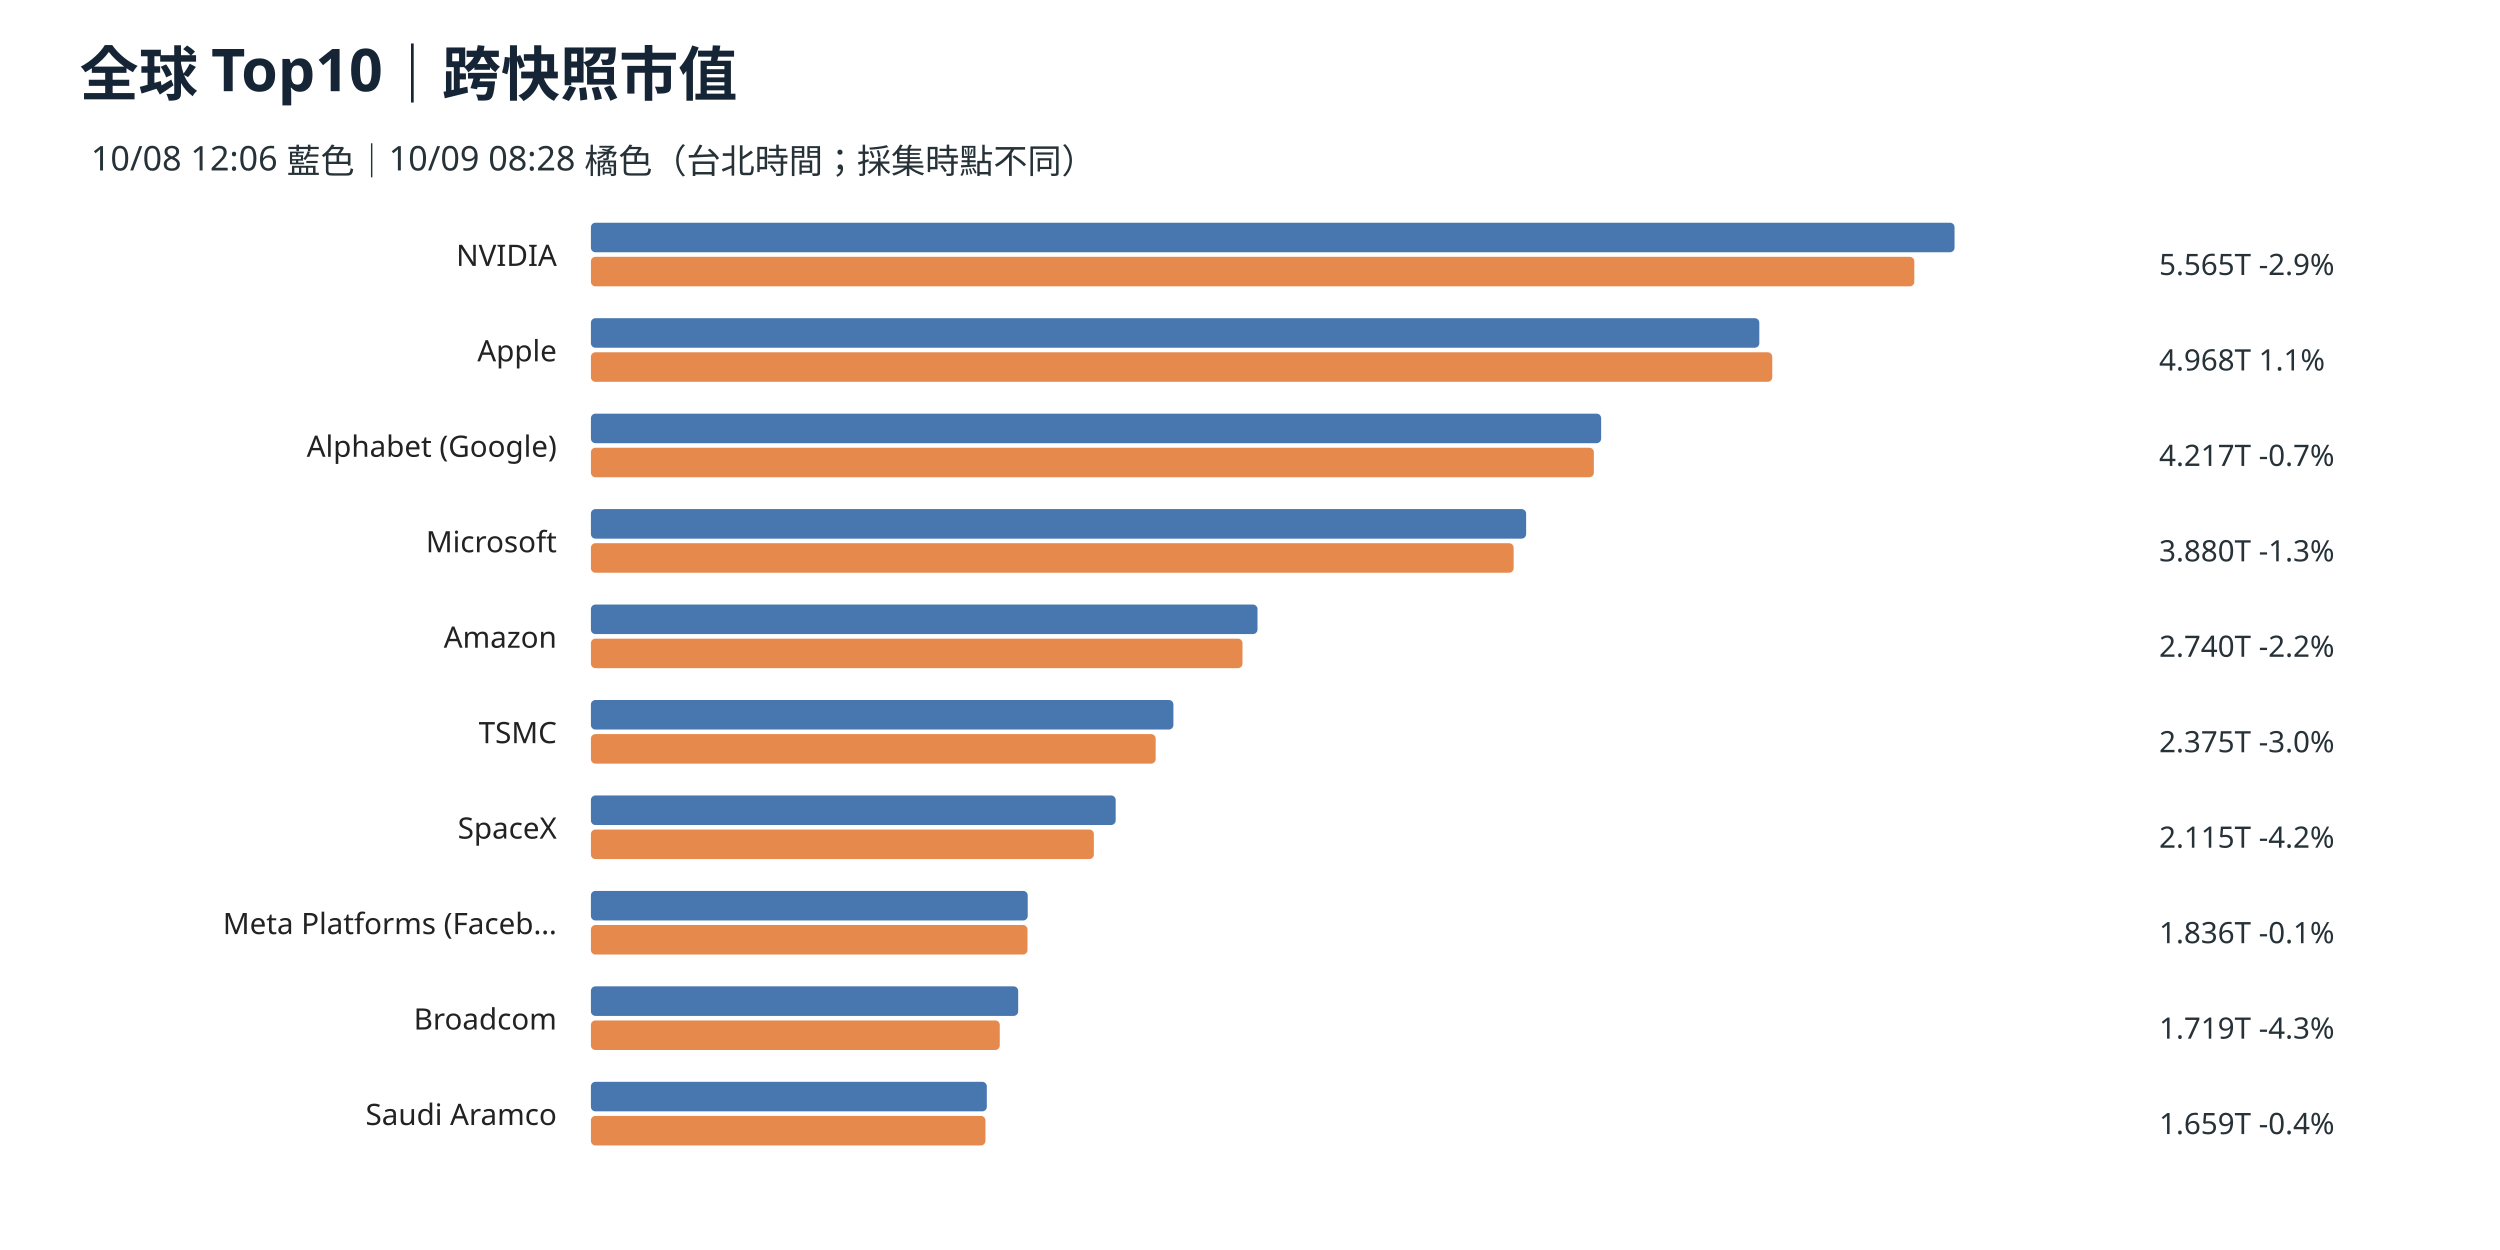
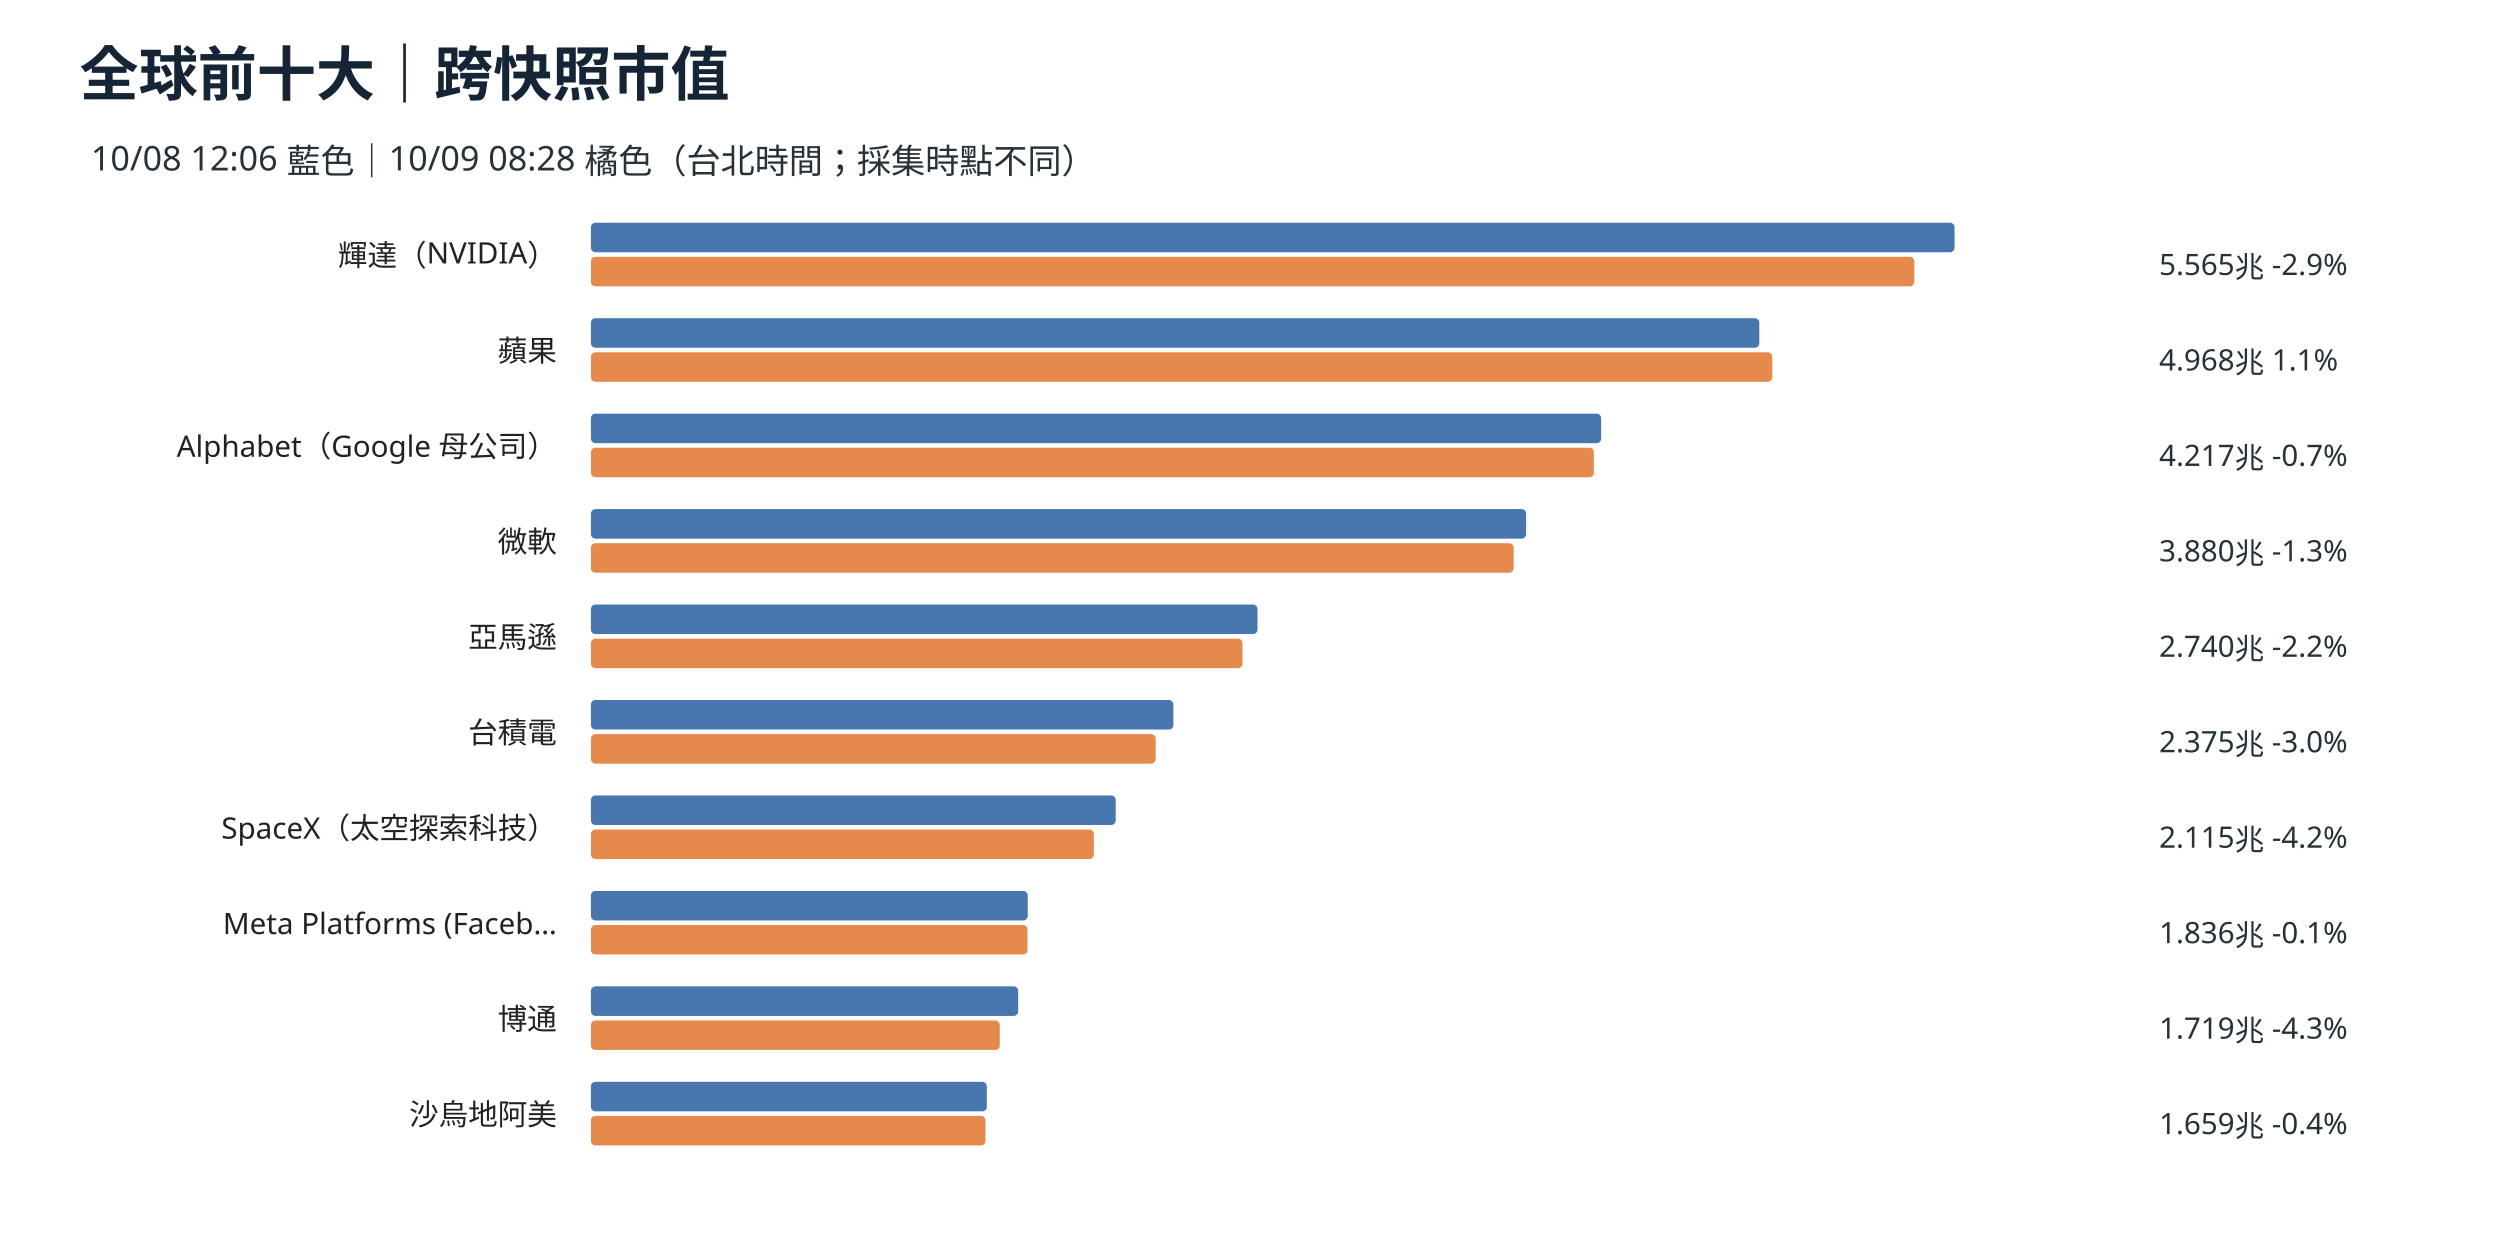
- <svg xmlns="http://www.w3.org/2000/svg" viewBox="0 0 1100 550" role="img" aria-label="全球 Top10｜跨快照市值">
+ <svg xmlns="http://www.w3.org/2000/svg" viewBox="0 0 1100 550" role="img" aria-label="全球前十大｜跨快照市值">
  <rect width="1100" height="550" fill="#fff" />
-   <text x="35" y="42" font-family="sans-serif" font-size="26" font-weight="bold" fill="#162535">全球 Top10｜跨快照市值</text>
+   <text x="35" y="42" font-family="sans-serif" font-size="26" font-weight="bold" fill="#162535">全球前十大｜跨快照市值</text>
  <text x="40" y="75" font-family="sans-serif" font-size="15" fill="#263238" text-anchor="start">10/08 12:06 藍色｜10/09 08:28 橘色（台北時間；採集時點不同）</text>
-   <text x="245" y="117" font-family="sans-serif" font-size="13" fill="#222" text-anchor="end">NVIDIA</text>
+   <text x="245" y="117" font-family="sans-serif" font-size="13" fill="#222" text-anchor="end">輝達（NVIDIA）</text>
  <rect x="260" y="98" width="600.0" height="13" fill="#4777ae" rx="2" />
  <rect x="260" y="113" width="582.3" height="13" fill="#e58a4c" rx="2" />
-   <text x="950" y="121" font-family="sans-serif" font-size="13" fill="#263238" text-anchor="start">5.565T -2.9%</text>
-   <text x="245" y="159" font-family="sans-serif" font-size="13" fill="#222" text-anchor="end">Apple</text>
+   <text x="950" y="121" font-family="sans-serif" font-size="13" fill="#263238" text-anchor="start">5.565兆 -2.9%</text>
+   <text x="245" y="159" font-family="sans-serif" font-size="13" fill="#222" text-anchor="end">蘋果</text>
  <rect x="260" y="140" width="514.1" height="13" fill="#4777ae" rx="2" />
  <rect x="260" y="155" width="519.8" height="13" fill="#e58a4c" rx="2" />
-   <text x="950" y="163" font-family="sans-serif" font-size="13" fill="#263238" text-anchor="start">4.968T 1.1%</text>
-   <text x="245" y="201" font-family="sans-serif" font-size="13" fill="#222" text-anchor="end">Alphabet (Google)</text>
+   <text x="950" y="163" font-family="sans-serif" font-size="13" fill="#263238" text-anchor="start">4.968兆 1.1%</text>
+   <text x="245" y="201" font-family="sans-serif" font-size="13" fill="#222" text-anchor="end">Alphabet（Google 母公司）</text>
  <rect x="260" y="182" width="444.5" height="13" fill="#4777ae" rx="2" />
  <rect x="260" y="197" width="441.3" height="13" fill="#e58a4c" rx="2" />
-   <text x="950" y="205" font-family="sans-serif" font-size="13" fill="#263238" text-anchor="start">4.217T -0.7%</text>
-   <text x="245" y="243" font-family="sans-serif" font-size="13" fill="#222" text-anchor="end">Microsoft</text>
+   <text x="950" y="205" font-family="sans-serif" font-size="13" fill="#263238" text-anchor="start">4.217兆 -0.7%</text>
+   <text x="245" y="243" font-family="sans-serif" font-size="13" fill="#222" text-anchor="end">微軟</text>
  <rect x="260" y="224" width="411.5" height="13" fill="#4777ae" rx="2" />
  <rect x="260" y="239" width="406.0" height="13" fill="#e58a4c" rx="2" />
-   <text x="950" y="247" font-family="sans-serif" font-size="13" fill="#263238" text-anchor="start">3.880T -1.3%</text>
-   <text x="245" y="285" font-family="sans-serif" font-size="13" fill="#222" text-anchor="end">Amazon</text>
+   <text x="950" y="247" font-family="sans-serif" font-size="13" fill="#263238" text-anchor="start">3.880兆 -1.3%</text>
+   <text x="245" y="285" font-family="sans-serif" font-size="13" fill="#222" text-anchor="end">亞馬遜</text>
  <rect x="260" y="266" width="293.3" height="13" fill="#4777ae" rx="2" />
  <rect x="260" y="281" width="286.7" height="13" fill="#e58a4c" rx="2" />
-   <text x="950" y="289" font-family="sans-serif" font-size="13" fill="#263238" text-anchor="start">2.740T -2.2%</text>
-   <text x="245" y="327" font-family="sans-serif" font-size="13" fill="#222" text-anchor="end">TSMC</text>
+   <text x="950" y="289" font-family="sans-serif" font-size="13" fill="#263238" text-anchor="start">2.740兆 -2.2%</text>
+   <text x="245" y="327" font-family="sans-serif" font-size="13" fill="#222" text-anchor="end">台積電</text>
  <rect x="260" y="308" width="256.3" height="13" fill="#4777ae" rx="2" />
  <rect x="260" y="323" width="248.5" height="13" fill="#e58a4c" rx="2" />
-   <text x="950" y="331" font-family="sans-serif" font-size="13" fill="#263238" text-anchor="start">2.375T -3.0%</text>
-   <text x="245" y="369" font-family="sans-serif" font-size="13" fill="#222" text-anchor="end">SpaceX</text>
+   <text x="950" y="331" font-family="sans-serif" font-size="13" fill="#263238" text-anchor="start">2.375兆 -3.0%</text>
+   <text x="245" y="369" font-family="sans-serif" font-size="13" fill="#222" text-anchor="end">SpaceX（太空探索科技）</text>
  <rect x="260" y="350" width="230.9" height="13" fill="#4777ae" rx="2" />
  <rect x="260" y="365" width="221.3" height="13" fill="#e58a4c" rx="2" />
-   <text x="950" y="373" font-family="sans-serif" font-size="13" fill="#263238" text-anchor="start">2.115T -4.2%</text>
+   <text x="950" y="373" font-family="sans-serif" font-size="13" fill="#263238" text-anchor="start">2.115兆 -4.2%</text>
  <text x="245" y="411" font-family="sans-serif" font-size="13" fill="#222" text-anchor="end">Meta Platforms (Faceb…</text>
  <rect x="260" y="392" width="192.2" height="13" fill="#4777ae" rx="2" />
  <rect x="260" y="407" width="192.1" height="13" fill="#e58a4c" rx="2" />
-   <text x="950" y="415" font-family="sans-serif" font-size="13" fill="#263238" text-anchor="start">1.836T -0.1%</text>
-   <text x="245" y="453" font-family="sans-serif" font-size="13" fill="#222" text-anchor="end">Broadcom</text>
+   <text x="950" y="415" font-family="sans-serif" font-size="13" fill="#263238" text-anchor="start">1.836兆 -0.1%</text>
+   <text x="245" y="453" font-family="sans-serif" font-size="13" fill="#222" text-anchor="end">博通</text>
  <rect x="260" y="434" width="188.0" height="13" fill="#4777ae" rx="2" />
  <rect x="260" y="449" width="179.9" height="13" fill="#e58a4c" rx="2" />
-   <text x="950" y="457" font-family="sans-serif" font-size="13" fill="#263238" text-anchor="start">1.719T -4.3%</text>
-   <text x="245" y="495" font-family="sans-serif" font-size="13" fill="#222" text-anchor="end">Saudi Aramco</text>
+   <text x="950" y="457" font-family="sans-serif" font-size="13" fill="#263238" text-anchor="start">1.719兆 -4.3%</text>
+   <text x="245" y="495" font-family="sans-serif" font-size="13" fill="#222" text-anchor="end">沙烏地阿美</text>
  <rect x="260" y="476" width="174.2" height="13" fill="#4777ae" rx="2" />
  <rect x="260" y="491" width="173.6" height="13" fill="#e58a4c" rx="2" />
-   <text x="950" y="499" font-family="sans-serif" font-size="13" fill="#263238" text-anchor="start">1.659T -0.4%</text>
+   <text x="950" y="499" font-family="sans-serif" font-size="13" fill="#263238" text-anchor="start">1.659兆 -0.4%</text>
</svg>
